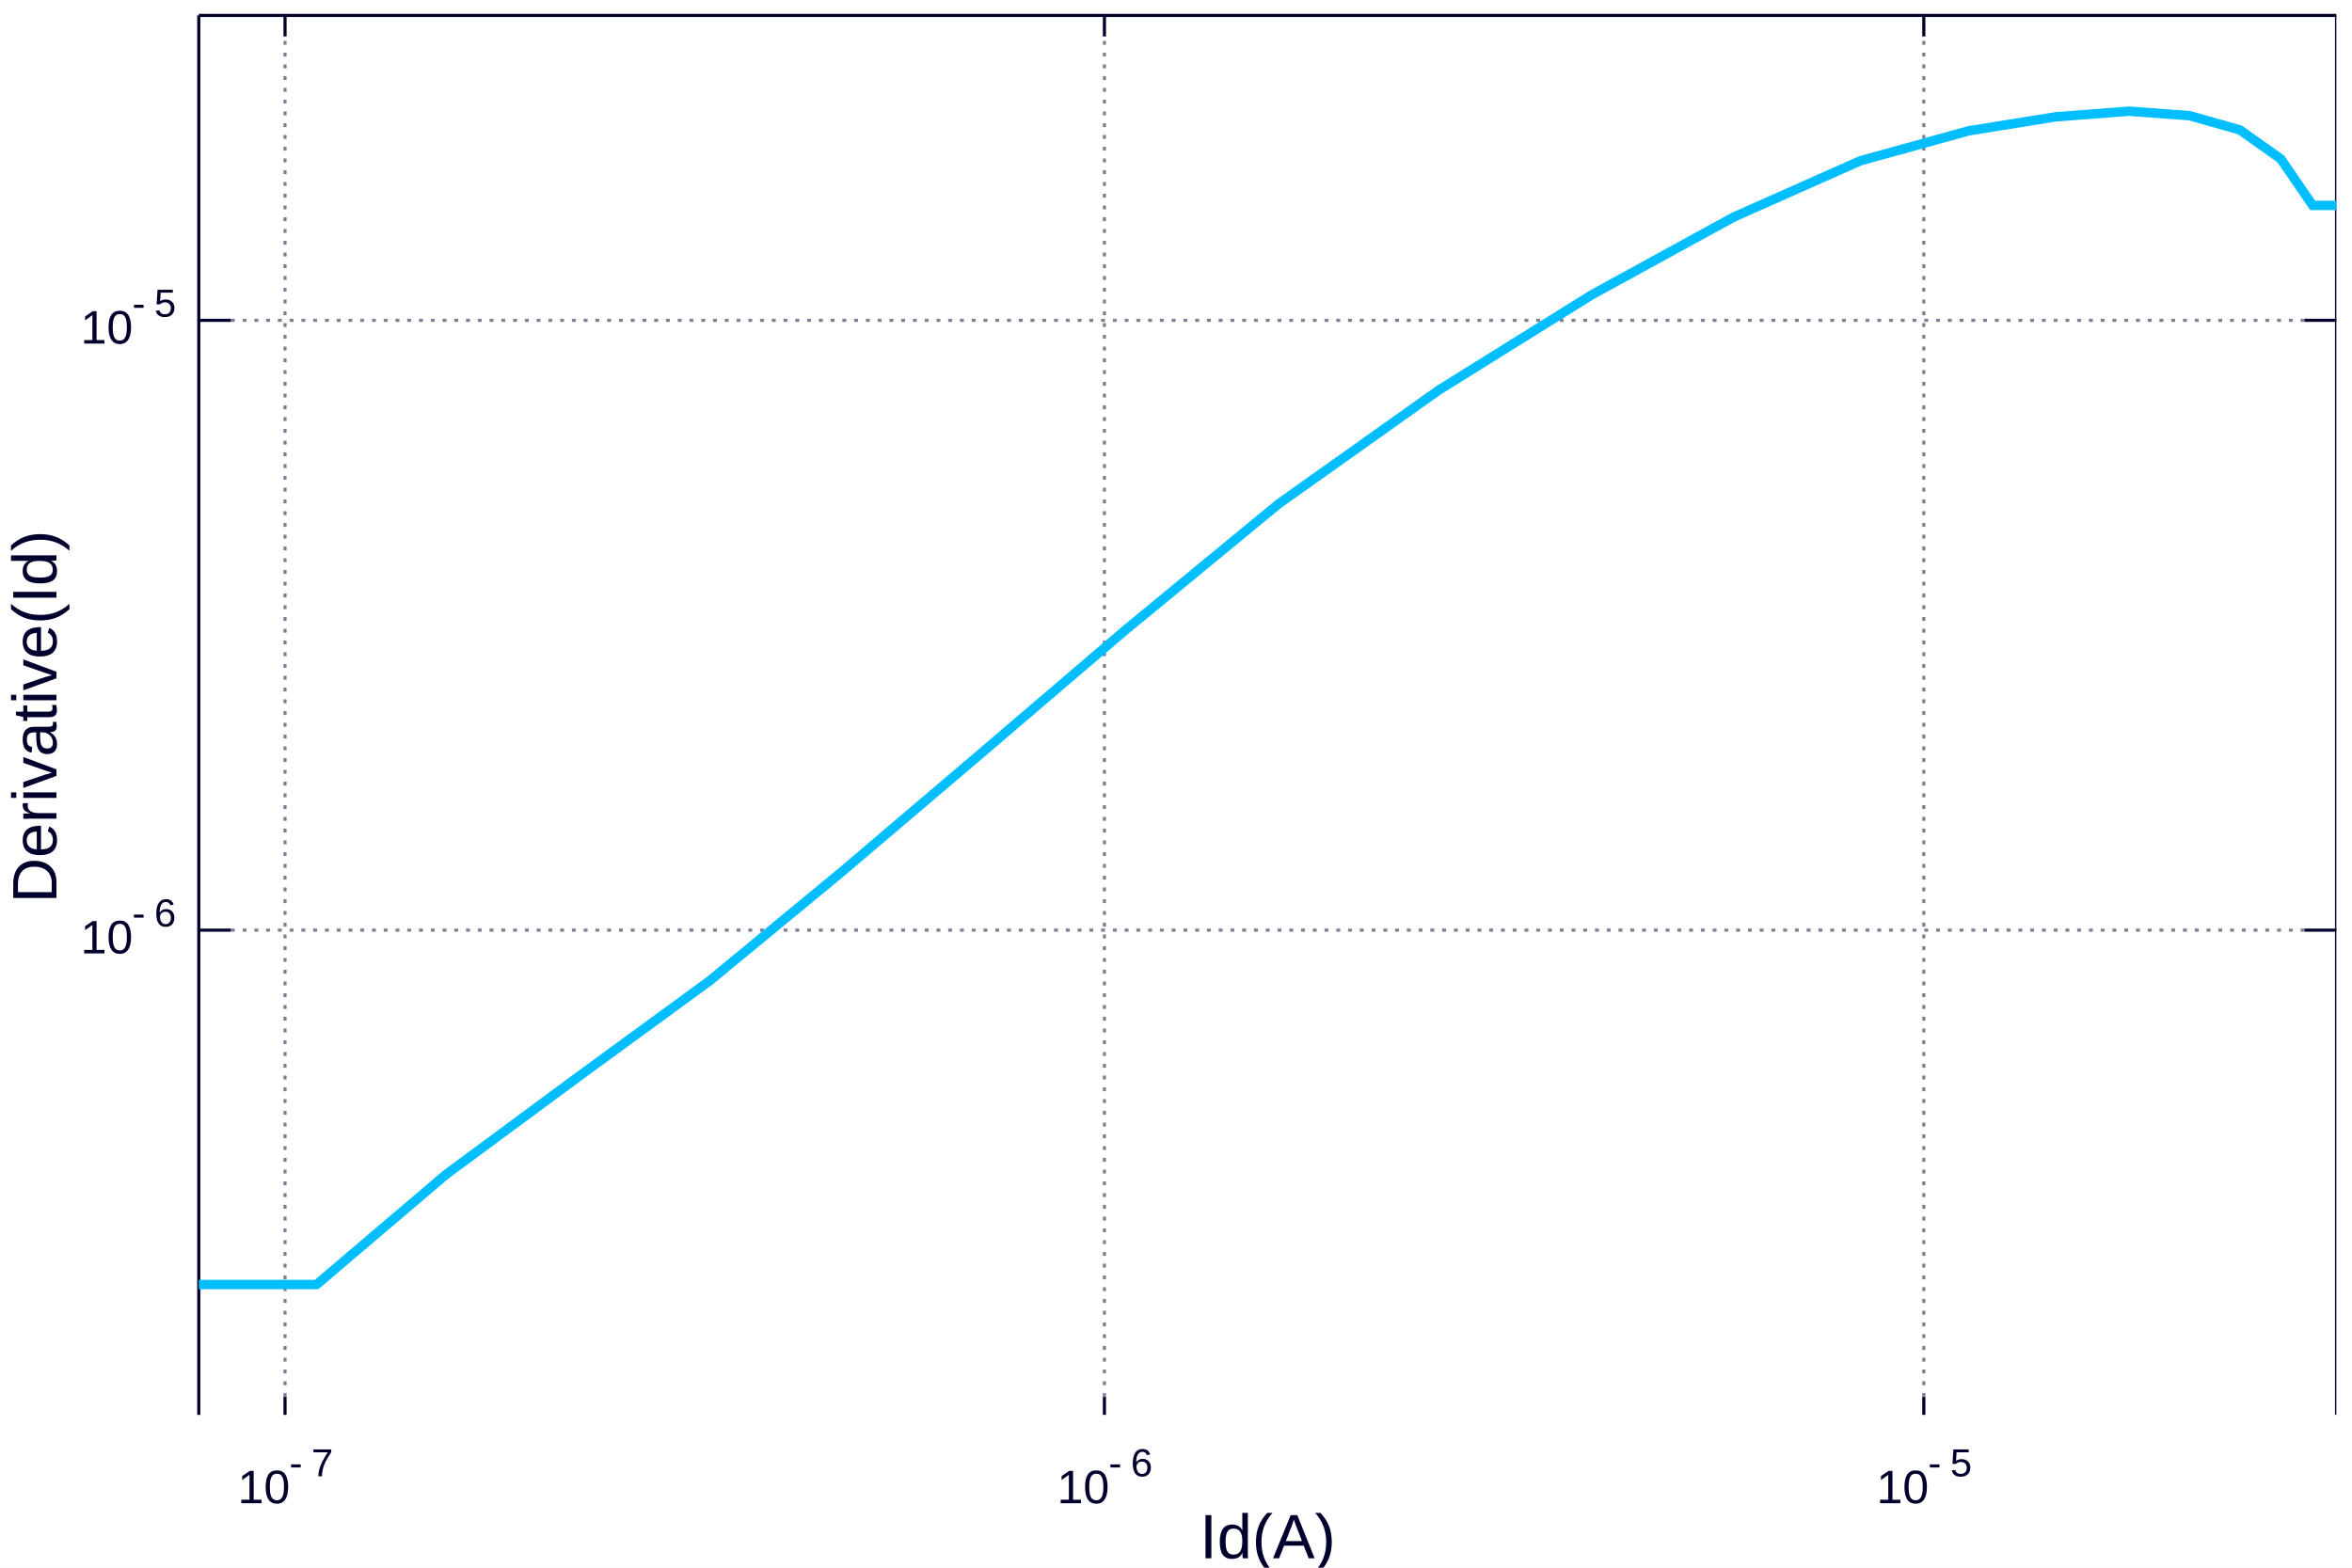
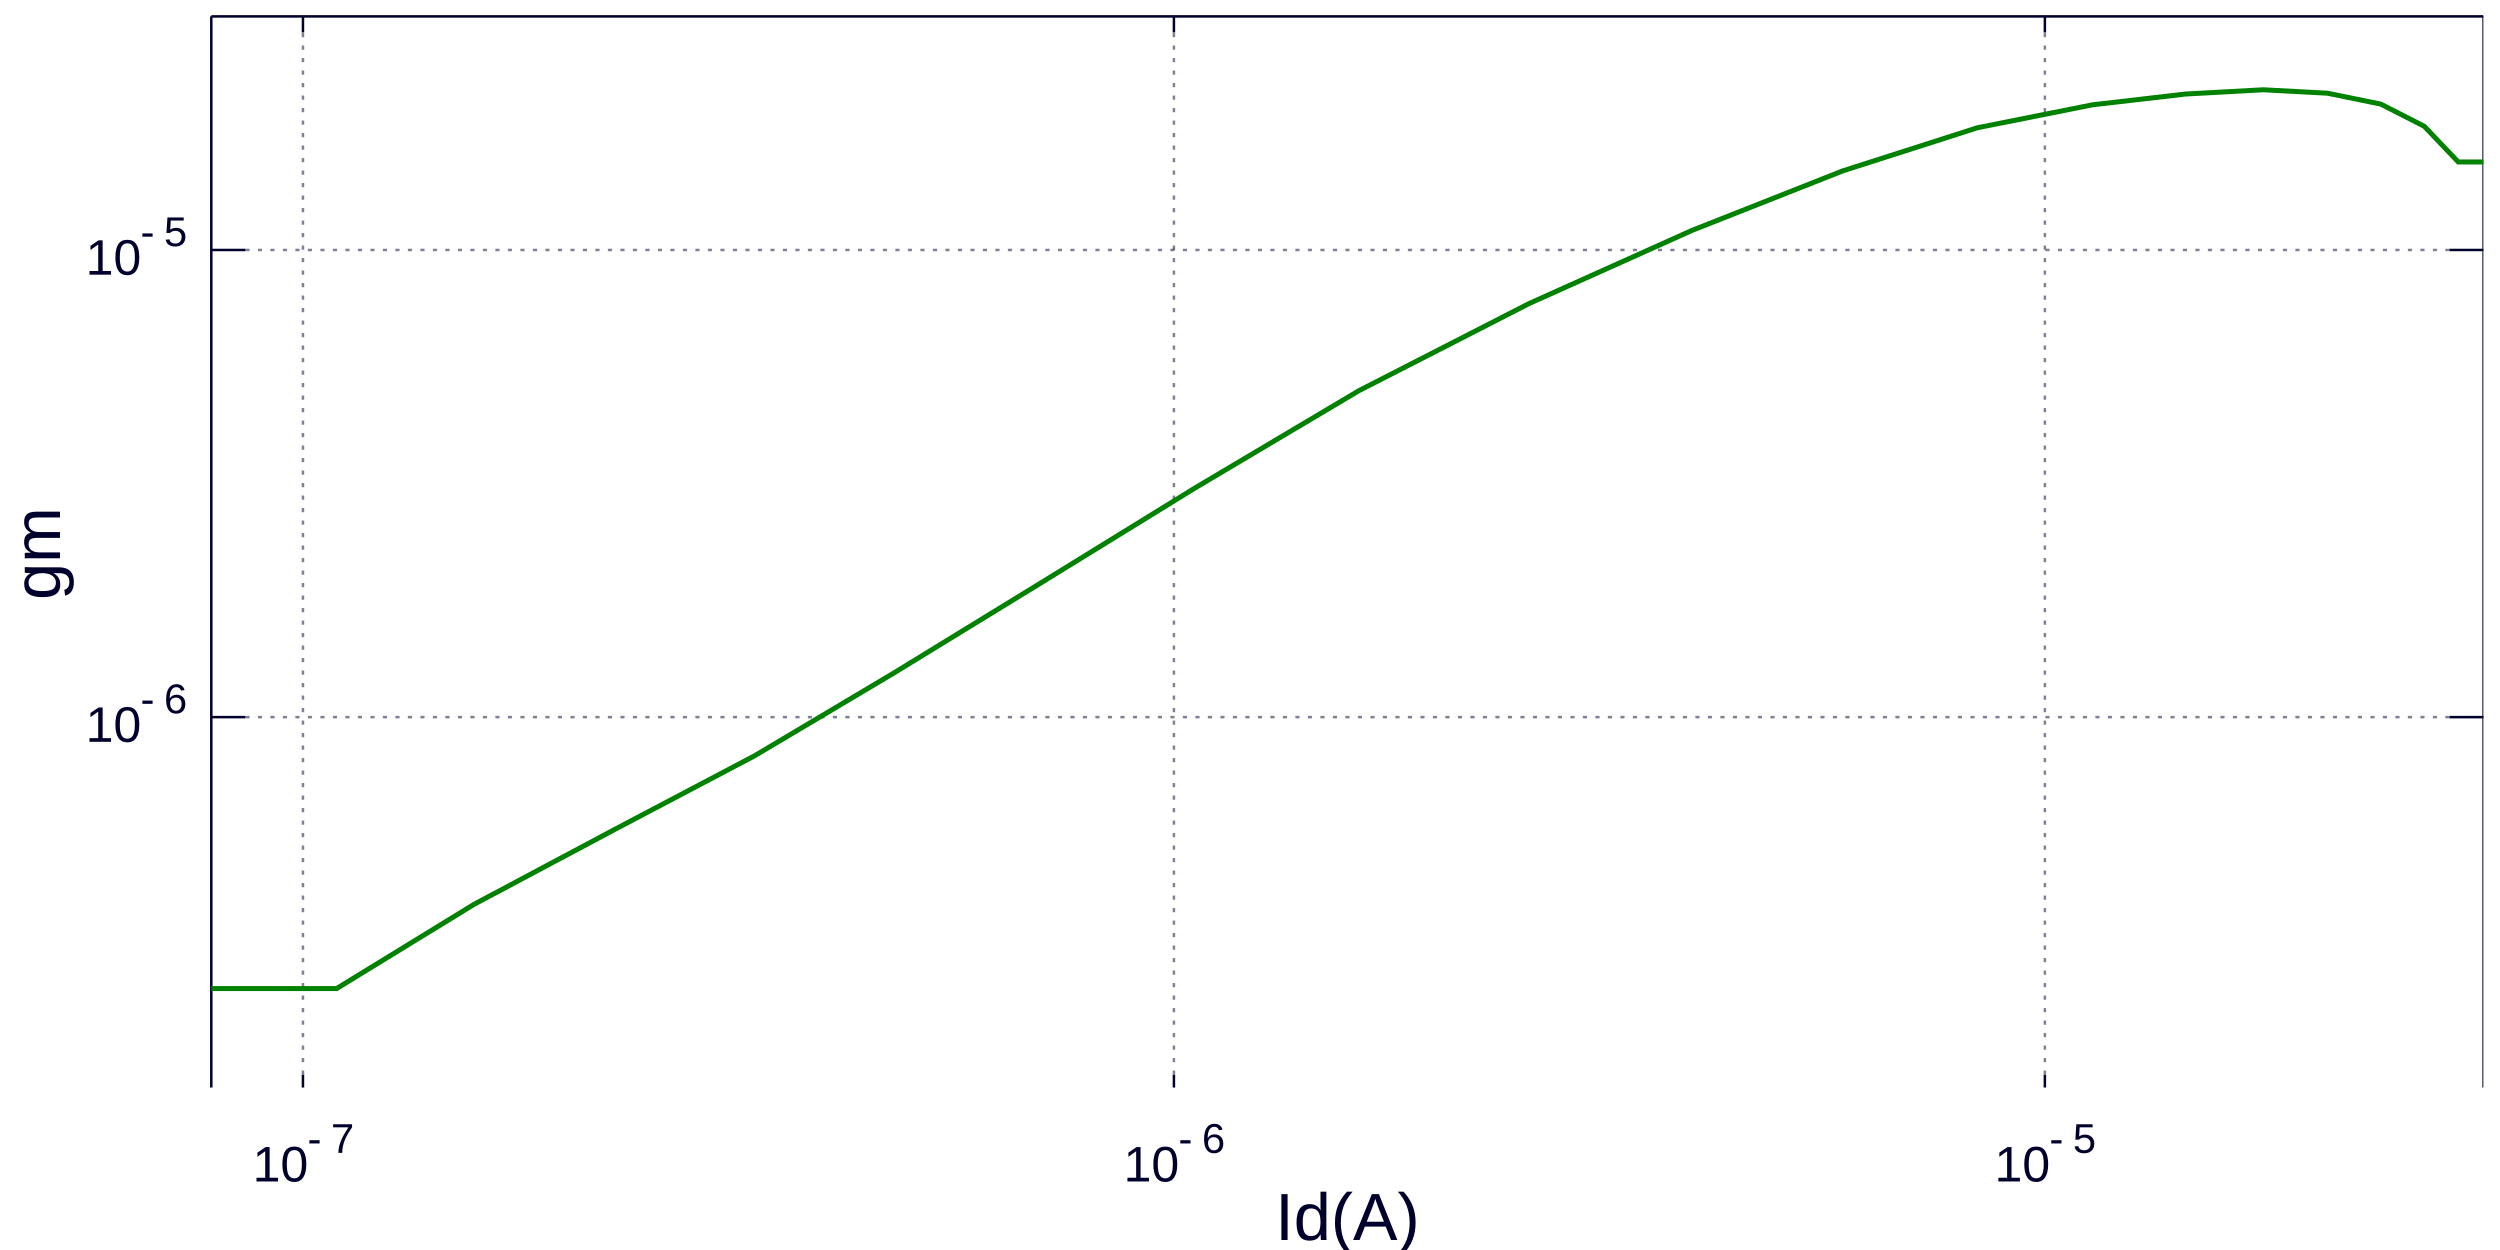
- <svg xmlns="http://www.w3.org/2000/svg" width="600" height="400" viewBox="0 0 600 400">
+ <svg xmlns="http://www.w3.org/2000/svg" width="600" height="300" viewBox="0 0 600 300">
  <defs>
    <clipPath id="clip00">
-       <rect x="0" y="0" width="600" height="400" />
+       <rect x="0" y="0" width="600" height="300" />
    </clipPath>
  </defs>
-   <polygon clip-path="url(#clip00)" points=" 0,400 600,400 600,0 0,0    " fill="#ffffff" fill-opacity="1" />
+   <polygon clip-path="url(#clip00)" points=" 0,300 600,300 600,0 0,0    " fill="#ffffff" fill-opacity="1" />
  <defs>
    <clipPath id="clip01">
-       <rect x="120" y="0" width="421" height="400" />
+       <rect x="120" y="0" width="421" height="300" />
    </clipPath>
  </defs>
-   <polygon clip-path="url(#clip00)" points=" 50.711,361.8 596.063,361.8 596.063,3.937 50.711,3.937    " fill="#ffffff" fill-opacity="1" />
+   <polygon clip-path="url(#clip00)" points=" 50.711,261.8 596.063,261.8 596.063,3.937 50.711,3.937    " fill="#ffffff" fill-opacity="1" />
  <defs>
    <clipPath id="clip02">
-       <rect x="50" y="3" width="546" height="358" />
+       <rect x="50" y="3" width="546" height="258" />
    </clipPath>
  </defs>
-   <polyline clip-path="url(#clip02)" style="stroke:#00002d; stroke-width:0.8; stroke-opacity:0.5; fill:none" stroke-dasharray="1, 2" points="   72.71,356.432 72.71,9.305    " />
-   <polyline clip-path="url(#clip02)" style="stroke:#00002d; stroke-width:0.8; stroke-opacity:0.5; fill:none" stroke-dasharray="1, 2" points="   281.739,356.432 281.739,9.305    " />
-   <polyline clip-path="url(#clip02)" style="stroke:#00002d; stroke-width:0.8; stroke-opacity:0.5; fill:none" stroke-dasharray="1, 2" points="   490.768,356.432 490.768,9.305    " />
-   <polyline clip-path="url(#clip02)" style="stroke:#00002d; stroke-width:0.8; stroke-opacity:0.5; fill:none" stroke-dasharray="1, 2" points="   58.891,237.326 587.883,237.326    " />
-   <polyline clip-path="url(#clip02)" style="stroke:#00002d; stroke-width:0.8; stroke-opacity:0.5; fill:none" stroke-dasharray="1, 2" points="   58.891,81.733 587.883,81.733    " />
-   <polyline clip-path="url(#clip02)" style="stroke:#00002d; stroke-width:0.8; stroke-opacity:1; fill:none" points="   50.711,361.8 596.063,361.8    " />
-   <polyline clip-path="url(#clip02)" style="stroke:#00002d; stroke-width:0.8; stroke-opacity:1; fill:none" points="   50.711,3.937 596.063,3.937    " />
-   <polyline clip-path="url(#clip02)" style="stroke:#00002d; stroke-width:0.8; stroke-opacity:1; fill:none" points="   72.71,361.8 72.71,356.432    " />
-   <polyline clip-path="url(#clip02)" style="stroke:#00002d; stroke-width:0.8; stroke-opacity:1; fill:none" points="   72.71,3.937 72.71,9.305    " />
-   <polyline clip-path="url(#clip02)" style="stroke:#00002d; stroke-width:0.8; stroke-opacity:1; fill:none" points="   281.739,361.8 281.739,356.432    " />
-   <polyline clip-path="url(#clip02)" style="stroke:#00002d; stroke-width:0.8; stroke-opacity:1; fill:none" points="   281.739,3.937 281.739,9.305    " />
-   <polyline clip-path="url(#clip02)" style="stroke:#00002d; stroke-width:0.8; stroke-opacity:1; fill:none" points="   490.768,361.8 490.768,356.432    " />
-   <polyline clip-path="url(#clip02)" style="stroke:#00002d; stroke-width:0.8; stroke-opacity:1; fill:none" points="   490.768,3.937 490.768,9.305    " />
-   <polyline clip-path="url(#clip02)" style="stroke:#00002d; stroke-width:0.8; stroke-opacity:1; fill:none" points="   50.711,361.8 50.711,3.937    " />
-   <polyline clip-path="url(#clip02)" style="stroke:#00002d; stroke-width:0.8; stroke-opacity:1; fill:none" points="   596.063,361.8 596.063,3.937    " />
-   <polyline clip-path="url(#clip02)" style="stroke:#00002d; stroke-width:0.8; stroke-opacity:1; fill:none" points="   50.711,237.326 58.891,237.326    " />
-   <polyline clip-path="url(#clip02)" style="stroke:#00002d; stroke-width:0.8; stroke-opacity:1; fill:none" points="   596.063,237.326 587.883,237.326    " />
-   <polyline clip-path="url(#clip02)" style="stroke:#00002d; stroke-width:0.8; stroke-opacity:1; fill:none" points="   50.711,81.733 58.891,81.733    " />
-   <polyline clip-path="url(#clip02)" style="stroke:#00002d; stroke-width:0.8; stroke-opacity:1; fill:none" points="   596.063,81.733 587.883,81.733    " />
+   <polyline clip-path="url(#clip02)" style="stroke:#00002d; stroke-width:0.6; stroke-opacity:0.5; fill:none" stroke-dasharray="1, 2" points="   72.71,257.932 72.71,7.805    " />
+   <polyline clip-path="url(#clip02)" style="stroke:#00002d; stroke-width:0.6; stroke-opacity:0.5; fill:none" stroke-dasharray="1, 2" points="   281.739,257.932 281.739,7.805    " />
+   <polyline clip-path="url(#clip02)" style="stroke:#00002d; stroke-width:0.6; stroke-opacity:0.5; fill:none" stroke-dasharray="1, 2" points="   490.768,257.932 490.768,7.805    " />
+   <polyline clip-path="url(#clip02)" style="stroke:#00002d; stroke-width:0.6; stroke-opacity:0.5; fill:none" stroke-dasharray="1, 2" points="   58.891,172.109 587.883,172.109    " />
+   <polyline clip-path="url(#clip02)" style="stroke:#00002d; stroke-width:0.6; stroke-opacity:0.5; fill:none" stroke-dasharray="1, 2" points="   58.891,59.994 587.883,59.994    " />
+   <polyline clip-path="url(#clip02)" style="stroke:#00002d; stroke-width:0.6; stroke-opacity:1; fill:none" points="   50.711,261.8 596.063,261.8    " />
+   <polyline clip-path="url(#clip02)" style="stroke:#00002d; stroke-width:0.6; stroke-opacity:1; fill:none" points="   50.711,3.937 596.063,3.937    " />
+   <polyline clip-path="url(#clip02)" style="stroke:#00002d; stroke-width:0.6; stroke-opacity:1; fill:none" points="   72.71,261.8 72.71,257.932    " />
+   <polyline clip-path="url(#clip02)" style="stroke:#00002d; stroke-width:0.6; stroke-opacity:1; fill:none" points="   72.71,3.937 72.71,7.805    " />
+   <polyline clip-path="url(#clip02)" style="stroke:#00002d; stroke-width:0.6; stroke-opacity:1; fill:none" points="   281.739,261.8 281.739,257.932    " />
+   <polyline clip-path="url(#clip02)" style="stroke:#00002d; stroke-width:0.6; stroke-opacity:1; fill:none" points="   281.739,3.937 281.739,7.805    " />
+   <polyline clip-path="url(#clip02)" style="stroke:#00002d; stroke-width:0.6; stroke-opacity:1; fill:none" points="   490.768,261.8 490.768,257.932    " />
+   <polyline clip-path="url(#clip02)" style="stroke:#00002d; stroke-width:0.6; stroke-opacity:1; fill:none" points="   490.768,3.937 490.768,7.805    " />
+   <polyline clip-path="url(#clip02)" style="stroke:#00002d; stroke-width:0.6; stroke-opacity:1; fill:none" points="   50.711,261.8 50.711,3.937    " />
+   <polyline clip-path="url(#clip02)" style="stroke:#00002d; stroke-width:0.6; stroke-opacity:1; fill:none" points="   596.063,261.8 596.063,3.937    " />
+   <polyline clip-path="url(#clip02)" style="stroke:#00002d; stroke-width:0.6; stroke-opacity:1; fill:none" points="   50.711,172.109 58.891,172.109    " />
+   <polyline clip-path="url(#clip02)" style="stroke:#00002d; stroke-width:0.6; stroke-opacity:1; fill:none" points="   596.063,172.109 587.883,172.109    " />
+   <polyline clip-path="url(#clip02)" style="stroke:#00002d; stroke-width:0.6; stroke-opacity:1; fill:none" points="   50.711,59.994 58.891,59.994    " />
+   <polyline clip-path="url(#clip02)" style="stroke:#00002d; stroke-width:0.6; stroke-opacity:1; fill:none" points="   596.063,59.994 587.883,59.994    " />
  <g clip-path="url(#clip00)">
-     <text style="fill:#00002d; fill-opacity:1; font-family:Arial,Helvetica Neue,Helvetica,sans-serif; font-size:12; text-anchor:start;" transform="rotate(0, 60.6319, 383.552)" x="60.632" y="383.552">10</text>
+     <text style="fill:#00002d; fill-opacity:1; font-family:Arial,Helvetica Neue,Helvetica,sans-serif; font-size:12; text-anchor:start;" transform="rotate(0, 60.6319, 283.552)" x="60.632" y="283.552">10</text>
  </g>
  <g clip-path="url(#clip00)">
-     <text style="fill:#00002d; fill-opacity:1; font-family:Arial,Helvetica Neue,Helvetica,sans-serif; font-size:10; text-anchor:start;" transform="rotate(0, 73.8111, 376.699)" x="73.811" y="376.699">-</text>
+     <text style="fill:#00002d; fill-opacity:1; font-family:Arial,Helvetica Neue,Helvetica,sans-serif; font-size:10; text-anchor:start;" transform="rotate(0, 73.8111, 276.699)" x="73.811" y="276.699">-</text>
  </g>
  <g clip-path="url(#clip00)">
-     <text style="fill:#00002d; fill-opacity:1; font-family:Arial,Helvetica Neue,Helvetica,sans-serif; font-size:10; text-anchor:start;" transform="rotate(0, 79.4348, 376.699)" x="79.435" y="376.699">7</text>
+     <text style="fill:#00002d; fill-opacity:1; font-family:Arial,Helvetica Neue,Helvetica,sans-serif; font-size:10; text-anchor:start;" transform="rotate(0, 79.4348, 276.699)" x="79.435" y="276.699">7</text>
  </g>
  <g clip-path="url(#clip00)">
-     <text style="fill:#00002d; fill-opacity:1; font-family:Arial,Helvetica Neue,Helvetica,sans-serif; font-size:12; text-anchor:start;" transform="rotate(0, 269.661, 383.552)" x="269.661" y="383.552">10</text>
+     <text style="fill:#00002d; fill-opacity:1; font-family:Arial,Helvetica Neue,Helvetica,sans-serif; font-size:12; text-anchor:start;" transform="rotate(0, 269.661, 283.552)" x="269.661" y="283.552">10</text>
  </g>
  <g clip-path="url(#clip00)">
-     <text style="fill:#00002d; fill-opacity:1; font-family:Arial,Helvetica Neue,Helvetica,sans-serif; font-size:10; text-anchor:start;" transform="rotate(0, 282.84, 376.699)" x="282.84" y="376.699">-</text>
+     <text style="fill:#00002d; fill-opacity:1; font-family:Arial,Helvetica Neue,Helvetica,sans-serif; font-size:10; text-anchor:start;" transform="rotate(0, 282.84, 276.699)" x="282.84" y="276.699">-</text>
  </g>
  <g clip-path="url(#clip00)">
-     <text style="fill:#00002d; fill-opacity:1; font-family:Arial,Helvetica Neue,Helvetica,sans-serif; font-size:10; text-anchor:start;" transform="rotate(0, 288.463, 376.699)" x="288.463" y="376.699">6</text>
+     <text style="fill:#00002d; fill-opacity:1; font-family:Arial,Helvetica Neue,Helvetica,sans-serif; font-size:10; text-anchor:start;" transform="rotate(0, 288.463, 276.699)" x="288.463" y="276.699">6</text>
  </g>
  <g clip-path="url(#clip00)">
-     <text style="fill:#00002d; fill-opacity:1; font-family:Arial,Helvetica Neue,Helvetica,sans-serif; font-size:12; text-anchor:start;" transform="rotate(0, 478.689, 383.552)" x="478.689" y="383.552">10</text>
+     <text style="fill:#00002d; fill-opacity:1; font-family:Arial,Helvetica Neue,Helvetica,sans-serif; font-size:12; text-anchor:start;" transform="rotate(0, 478.689, 283.552)" x="478.689" y="283.552">10</text>
  </g>
  <g clip-path="url(#clip00)">
-     <text style="fill:#00002d; fill-opacity:1; font-family:Arial,Helvetica Neue,Helvetica,sans-serif; font-size:10; text-anchor:start;" transform="rotate(0, 491.868, 376.699)" x="491.868" y="376.699">-</text>
+     <text style="fill:#00002d; fill-opacity:1; font-family:Arial,Helvetica Neue,Helvetica,sans-serif; font-size:10; text-anchor:start;" transform="rotate(0, 491.868, 276.699)" x="491.868" y="276.699">-</text>
  </g>
  <g clip-path="url(#clip00)">
-     <text style="fill:#00002d; fill-opacity:1; font-family:Arial,Helvetica Neue,Helvetica,sans-serif; font-size:10; text-anchor:start;" transform="rotate(0, 497.492, 376.699)" x="497.492" y="376.699">5</text>
+     <text style="fill:#00002d; fill-opacity:1; font-family:Arial,Helvetica Neue,Helvetica,sans-serif; font-size:10; text-anchor:start;" transform="rotate(0, 497.492, 276.699)" x="497.492" y="276.699">5</text>
  </g>
  <g clip-path="url(#clip00)">
-     <text style="fill:#00002d; fill-opacity:1; font-family:Arial,Helvetica Neue,Helvetica,sans-serif; font-size:12; text-anchor:start;" transform="rotate(0, 20.5538, 243.258)" x="20.554" y="243.258">10</text>
+     <text style="fill:#00002d; fill-opacity:1; font-family:Arial,Helvetica Neue,Helvetica,sans-serif; font-size:12; text-anchor:start;" transform="rotate(0, 20.5538, 178.04)" x="20.554" y="178.04">10</text>
  </g>
  <g clip-path="url(#clip00)">
-     <text style="fill:#00002d; fill-opacity:1; font-family:Arial,Helvetica Neue,Helvetica,sans-serif; font-size:10; text-anchor:start;" transform="rotate(0, 33.7331, 236.405)" x="33.733" y="236.405">-</text>
+     <text style="fill:#00002d; fill-opacity:1; font-family:Arial,Helvetica Neue,Helvetica,sans-serif; font-size:10; text-anchor:start;" transform="rotate(0, 33.7331, 171.188)" x="33.733" y="171.188">-</text>
  </g>
  <g clip-path="url(#clip00)">
-     <text style="fill:#00002d; fill-opacity:1; font-family:Arial,Helvetica Neue,Helvetica,sans-serif; font-size:10; text-anchor:start;" transform="rotate(0, 39.3568, 236.405)" x="39.357" y="236.405">6</text>
+     <text style="fill:#00002d; fill-opacity:1; font-family:Arial,Helvetica Neue,Helvetica,sans-serif; font-size:10; text-anchor:start;" transform="rotate(0, 39.3568, 171.188)" x="39.357" y="171.188">6</text>
  </g>
  <g clip-path="url(#clip00)">
-     <text style="fill:#00002d; fill-opacity:1; font-family:Arial,Helvetica Neue,Helvetica,sans-serif; font-size:12; text-anchor:start;" transform="rotate(0, 20.5538, 87.6652)" x="20.554" y="87.665">10</text>
+     <text style="fill:#00002d; fill-opacity:1; font-family:Arial,Helvetica Neue,Helvetica,sans-serif; font-size:12; text-anchor:start;" transform="rotate(0, 20.5538, 65.9261)" x="20.554" y="65.926">10</text>
  </g>
  <g clip-path="url(#clip00)">
-     <text style="fill:#00002d; fill-opacity:1; font-family:Arial,Helvetica Neue,Helvetica,sans-serif; font-size:10; text-anchor:start;" transform="rotate(0, 33.7331, 80.8126)" x="33.733" y="80.813">-</text>
+     <text style="fill:#00002d; fill-opacity:1; font-family:Arial,Helvetica Neue,Helvetica,sans-serif; font-size:10; text-anchor:start;" transform="rotate(0, 33.7331, 59.0735)" x="33.733" y="59.074">-</text>
  </g>
  <g clip-path="url(#clip00)">
-     <text style="fill:#00002d; fill-opacity:1; font-family:Arial,Helvetica Neue,Helvetica,sans-serif; font-size:10; text-anchor:start;" transform="rotate(0, 39.3568, 80.8126)" x="39.357" y="80.813">5</text>
+     <text style="fill:#00002d; fill-opacity:1; font-family:Arial,Helvetica Neue,Helvetica,sans-serif; font-size:10; text-anchor:start;" transform="rotate(0, 39.3568, 59.0735)" x="39.357" y="59.074">5</text>
  </g>
  <g clip-path="url(#clip00)">
-     <text style="fill:#00002d; fill-opacity:1; font-family:Arial,Helvetica Neue,Helvetica,sans-serif; font-size:16; text-anchor:middle;" transform="rotate(0, 323.387, 397.6)" x="323.387" y="397.6">Id(A)</text>
+     <text style="fill:#00002d; fill-opacity:1; font-family:Arial,Helvetica Neue,Helvetica,sans-serif; font-size:16; text-anchor:middle;" transform="rotate(0, 323.387, 297.6)" x="323.387" y="297.6">Id(A)</text>
  </g>
  <g clip-path="url(#clip00)">
-     <text style="fill:#00002d; fill-opacity:1; font-family:Arial,Helvetica Neue,Helvetica,sans-serif; font-size:16; text-anchor:middle;" transform="rotate(-90, 14.4, 182.869)" x="14.4" y="182.869">Derivative(Id)</text>
+     <text style="fill:#00002d; fill-opacity:1; font-family:Arial,Helvetica Neue,Helvetica,sans-serif; font-size:16; text-anchor:middle;" transform="rotate(-90, 14.4, 132.869)" x="14.4" y="132.869">gm</text>
  </g>
-   <polyline clip-path="url(#clip02)" style="stroke:#00beff; stroke-width:2.4; stroke-opacity:1; fill:none" points="   50.711,327.742 80.775,327.742 113.763,299.684 147.744,274.579 181.117,250.193 214.445,222.695 249.694,192.725 286.78,161.019 326.131,128.603 366.963,99.588    406.079,75.213 442.247,55.397 474.565,41.028 502.191,33.385 524.492,29.799 543.169,28.375 558.591,29.518 571.4,33.15 581.825,40.542 589.975,52.41    596.063,52.41    " />
+   <polyline clip-path="url(#clip02)" style="stroke:#008100; stroke-width:1.2; stroke-opacity:1; fill:none" points="   50.711,237.259 80.775,237.259 113.763,217.042 147.744,198.952 181.117,181.38 214.445,161.566 249.694,139.97 286.78,117.125 326.131,93.767 366.963,72.859    406.079,55.296 442.247,41.017 474.565,30.663 502.191,25.156 524.492,22.572 543.169,21.546 558.591,22.37 571.4,24.987 581.825,30.313 589.975,38.865    596.063,38.865    " />
</svg>
